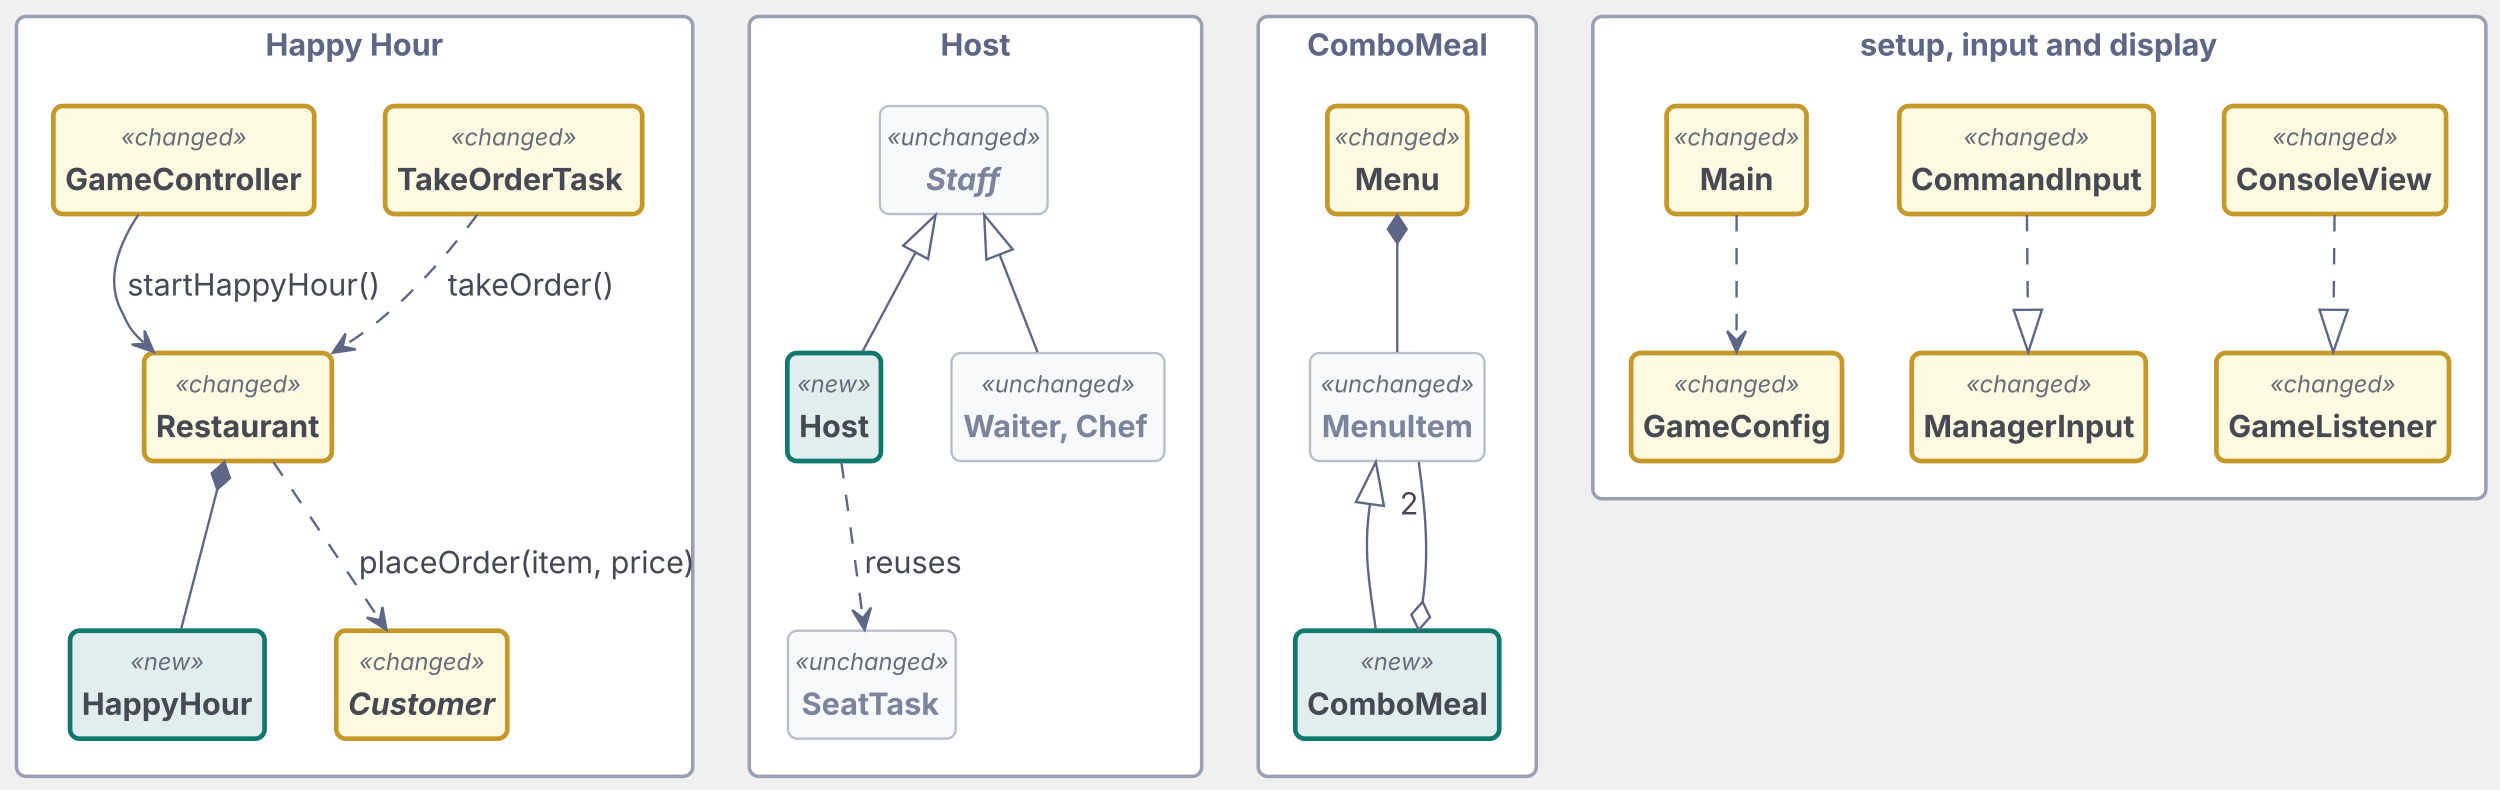
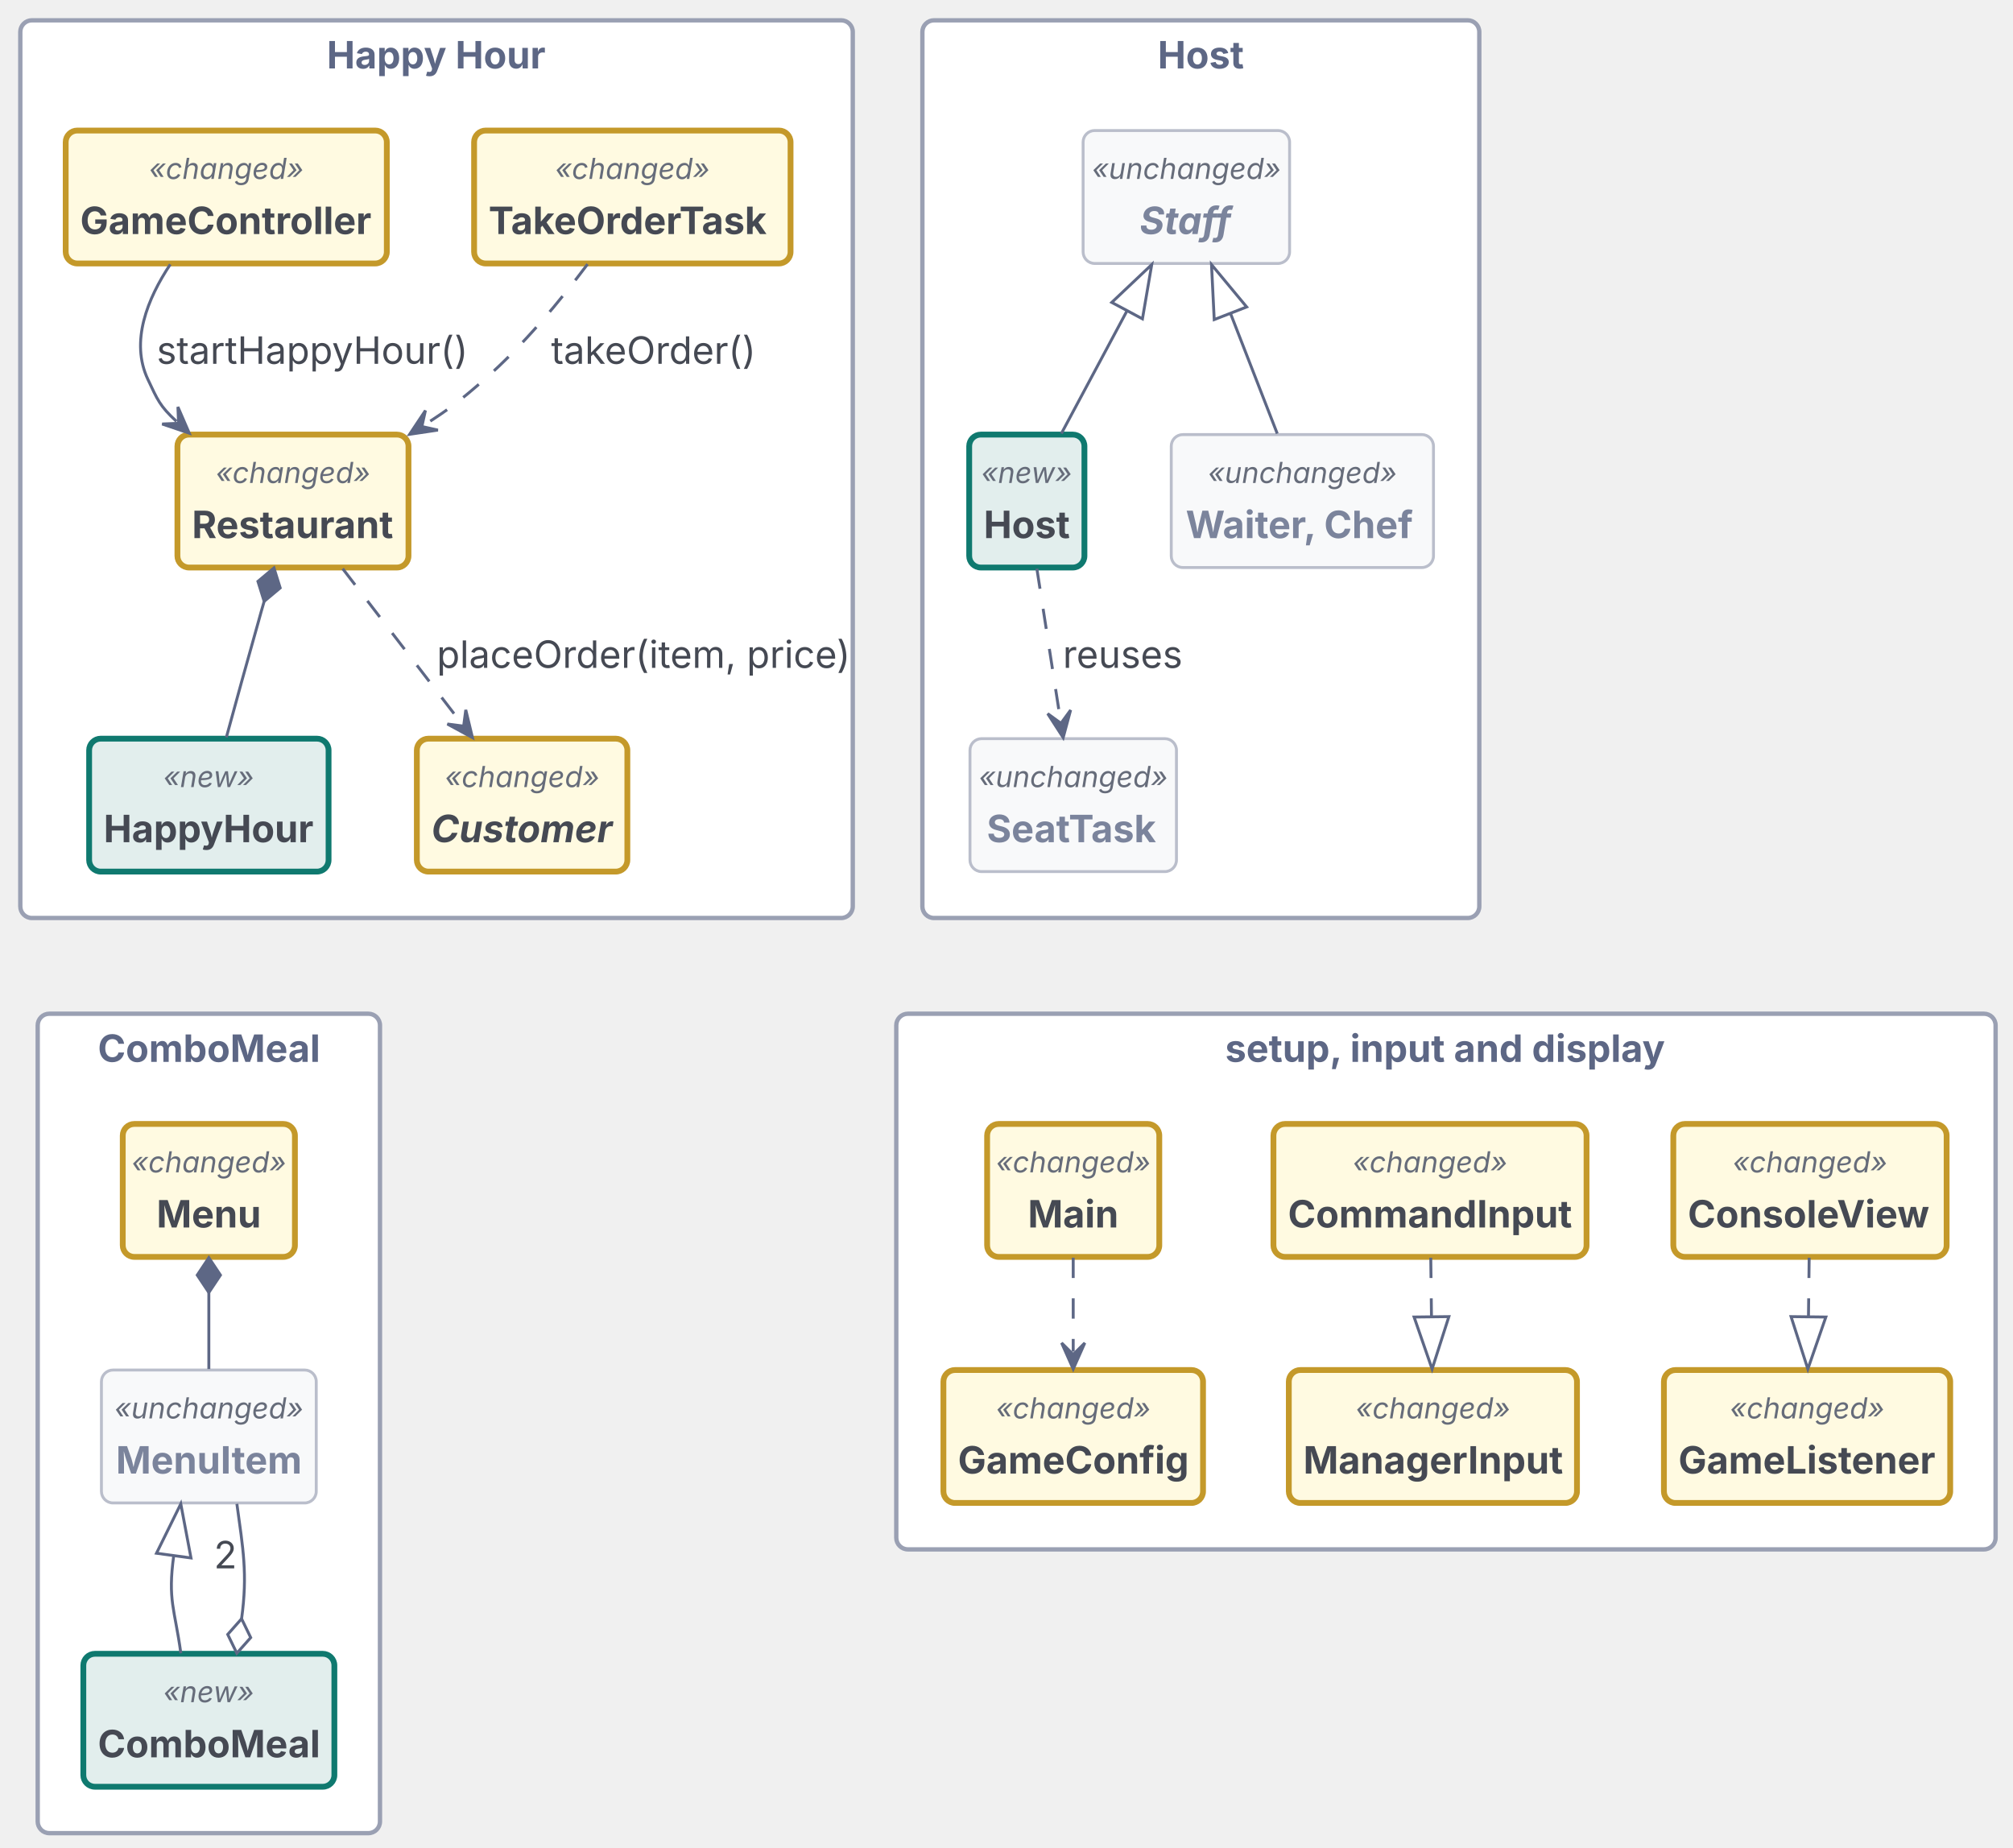
- <svg xmlns="http://www.w3.org/2000/svg" contentStyleType="text/css" data-diagram-type="CLASS" height="335px" preserveAspectRatio="none" style="width:1061px;height:335px;background:#FFFFFF;" version="1.1" viewBox="0 0 1061 335" width="1061px" zoomAndPan="magnify">
+ <svg xmlns="http://www.w3.org/2000/svg" contentStyleType="text/css" data-diagram-type="CLASS" height="637px" preserveAspectRatio="none" style="width:694px;height:637px;background:#FFFFFF;" version="1.1" viewBox="0 0 694 637" width="694px" zoomAndPan="magnify">
  <defs />
  <g>
    <g class="cluster" data-entity="hh" data-source-line="5" data-uid="ent0002" id="cluster_hh">
-       <rect fill="#FFFFFF" height="322.49" rx="4" ry="4" style="stroke:#9AA0B3;stroke-width:1.5;" width="287" x="7" y="7" />
+       <rect fill="#FFFFFF" height="309.48" rx="4" ry="4" style="stroke:#9AA0B3;stroke-width:1.5;" width="287" x="7" y="7" />
      <text fill="#5D6785" font-family="Inter" font-size="13" font-weight="bold" lengthAdjust="spacing" textLength="75.626" x="112.687" y="23.594">Happy Hour</text>
    </g>
    <g class="cluster" data-entity="host" data-source-line="13" data-uid="ent0008" id="cluster_host">
-       <rect fill="#FFFFFF" height="322.49" rx="4" ry="4" style="stroke:#9AA0B3;stroke-width:1.5;" width="192" x="318" y="7" />
+       <rect fill="#FFFFFF" height="309.48" rx="4" ry="4" style="stroke:#9AA0B3;stroke-width:1.5;" width="192" x="318" y="7" />
      <text fill="#5D6785" font-family="Inter" font-size="13" font-weight="bold" lengthAdjust="spacing" textLength="29.726" x="399.137" y="23.594">Host</text>
    </g>
    <g class="cluster" data-entity="combo" data-source-line="20" data-uid="ent0013" id="cluster_combo">
-       <rect fill="#FFFFFF" height="322.49" rx="4" ry="4" style="stroke:#9AA0B3;stroke-width:1.5;" width="118" x="534" y="7" />
-       <text fill="#5D6785" font-family="Inter" font-size="13" font-weight="bold" lengthAdjust="spacing" textLength="76.546" x="554.727" y="23.594">ComboMeal</text>
+       <rect fill="#FFFFFF" height="282.49" rx="4" ry="4" style="stroke:#9AA0B3;stroke-width:1.5;" width="118" x="13" y="349.48" />
+       <text fill="#5D6785" font-family="Inter" font-size="13" font-weight="bold" lengthAdjust="spacing" textLength="76.546" x="33.727" y="366.074">ComboMeal</text>
    </g>
    <g class="cluster" data-entity="setup" data-source-line="26" data-uid="ent0017" id="cluster_setup">
-       <rect fill="#FFFFFF" height="204.66" rx="4" ry="4" style="stroke:#9AA0B3;stroke-width:1.5;" width="379" x="676" y="7" />
-       <text fill="#5D6785" font-family="Inter" font-size="13" font-weight="bold" lengthAdjust="spacing" textLength="152.242" x="789.379" y="23.594">setup, input and display</text>
+       <rect fill="#FFFFFF" height="184.66" rx="4" ry="4" style="stroke:#9AA0B3;stroke-width:1.5;" width="379" x="309" y="349.48" />
+       <text fill="#5D6785" font-family="Inter" font-size="13" font-weight="bold" lengthAdjust="spacing" textLength="152.242" x="422.379" y="366.074">setup, input and display</text>
    </g>
    <g class="entity" data-entity="GameController" data-source-line="6" data-uid="ent0003" id="entity_GameController">
      <rect fill="#FFFAE1" height="45.829" rx="4" ry="4" style="stroke:#C4992A;stroke-width:2;" width="110.706" x="22.65" y="45" />
      <text fill="#666C7A" font-family="Inter" font-size="10" font-style="italic" lengthAdjust="spacing" textLength="53.355" x="51.325" y="61.688">«changed»</text>
      <text fill="#454953" font-family="Inter" font-size="13" font-weight="bold" lengthAdjust="spacing" textLength="100.706" x="27.65" y="80.693">GameController</text>
    </g>
    <g class="entity" data-entity="Restaurant" data-source-line="7" data-uid="ent0004" id="entity_Restaurant">
-       <rect fill="#FFFAE1" height="45.829" rx="4" ry="4" style="stroke:#C4992A;stroke-width:2;" width="79.659" x="61.17" y="149.83" />
-       <text fill="#666C7A" font-family="Inter" font-size="10" font-style="italic" lengthAdjust="spacing" textLength="53.355" x="74.322" y="166.518">«changed»</text>
-       <text fill="#454953" font-family="Inter" font-size="13" font-weight="bold" lengthAdjust="spacing" textLength="69.659" x="66.17" y="185.523">Restaurant</text>
+       <rect fill="#FFFAE1" height="45.829" rx="4" ry="4" style="stroke:#C4992A;stroke-width:2;" width="79.659" x="61.17" y="149.82" />
+       <text fill="#666C7A" font-family="Inter" font-size="10" font-style="italic" lengthAdjust="spacing" textLength="53.355" x="74.322" y="166.507">«changed»</text>
+       <text fill="#454953" font-family="Inter" font-size="13" font-weight="bold" lengthAdjust="spacing" textLength="69.659" x="66.17" y="185.513">Restaurant</text>
    </g>
    <g class="entity" data-entity="HappyHour" data-source-line="8" data-uid="ent0005" id="entity_HappyHour">
-       <rect fill="#E2EEED" height="45.829" rx="4" ry="4" style="stroke:#0F796F;stroke-width:2;" width="82.547" x="29.73" y="267.66" />
-       <text fill="#666C7A" font-family="Inter" font-size="10" font-style="italic" lengthAdjust="spacing" textLength="31.509" x="55.249" y="284.348">«new»</text>
-       <text fill="#454953" font-family="Inter" font-size="13" font-weight="bold" lengthAdjust="spacing" textLength="72.547" x="34.73" y="303.353">HappyHour</text>
+       <rect fill="#E2EEED" height="45.829" rx="4" ry="4" style="stroke:#0F796F;stroke-width:2;" width="82.547" x="30.73" y="254.65" />
+       <text fill="#666C7A" font-family="Inter" font-size="10" font-style="italic" lengthAdjust="spacing" textLength="31.509" x="56.249" y="271.337">«new»</text>
+       <text fill="#454953" font-family="Inter" font-size="13" font-weight="bold" lengthAdjust="spacing" textLength="72.547" x="35.73" y="290.343">HappyHour</text>
    </g>
    <g class="entity" data-entity="TakeOrderTask" data-source-line="9" data-uid="ent0006" id="entity_TakeOrderTask">
      <rect fill="#FFFAE1" height="45.829" rx="4" ry="4" style="stroke:#C4992A;stroke-width:2;" width="109.1" x="163.45" y="45" />
      <text fill="#666C7A" font-family="Inter" font-size="10" font-style="italic" lengthAdjust="spacing" textLength="53.355" x="191.323" y="61.688">«changed»</text>
      <text fill="#454953" font-family="Inter" font-size="13" font-weight="bold" lengthAdjust="spacing" textLength="99.1" x="168.45" y="80.693">TakeOrderTask</text>
    </g>
    <g class="entity" data-entity="Customer" data-source-line="10" data-uid="ent0007" id="entity_Customer">
-       <rect fill="#FFFAE1" height="45.829" rx="4" ry="4" style="stroke:#C4992A;stroke-width:2;" width="72.575" x="142.71" y="267.66" />
-       <text fill="#666C7A" font-family="Inter" font-size="10" font-style="italic" lengthAdjust="spacing" textLength="53.355" x="152.32" y="284.348">«changed»</text>
-       <text fill="#454953" font-family="Inter" font-size="13" font-style="italic" font-weight="bold" lengthAdjust="spacing" textLength="62.575" x="147.71" y="303.353">Customer</text>
+       <rect fill="#FFFAE1" height="45.829" rx="4" ry="4" style="stroke:#C4992A;stroke-width:2;" width="72.575" x="143.71" y="254.65" />
+       <text fill="#666C7A" font-family="Inter" font-size="10" font-style="italic" lengthAdjust="spacing" textLength="53.355" x="153.32" y="271.337">«changed»</text>
+       <text fill="#454953" font-family="Inter" font-size="13" font-style="italic" font-weight="bold" lengthAdjust="spacing" textLength="62.575" x="148.71" y="290.343">Customer</text>
    </g>
    <g class="entity" data-entity="Staff" data-source-line="14" data-uid="ent0009" id="entity_Staff">
      <rect fill="#F8F9FA" height="45.829" rx="4" ry="4" style="stroke:#BABECB;stroke-width:1;" width="71.186" x="373.41" y="45" />
      <text fill="#666C7A" font-family="Inter" font-size="10" font-style="italic" lengthAdjust="spacing" textLength="65.186" x="376.41" y="61.688">«unchanged»</text>
      <text fill="#7B849C" font-family="Inter" font-size="13" font-style="italic" font-weight="bold" lengthAdjust="spacing" textLength="32.132" x="392.937" y="80.693">Staff</text>
    </g>
    <g class="entity" data-entity="Host" data-source-line="15" data-uid="ent0010" id="entity_Host">
-       <rect fill="#E2EEED" height="45.829" rx="4" ry="4" style="stroke:#0F796F;stroke-width:2;" width="39.726" x="334.14" y="149.83" />
-       <text fill="#666C7A" font-family="Inter" font-size="10" font-style="italic" lengthAdjust="spacing" textLength="31.509" x="338.249" y="166.518">«new»</text>
-       <text fill="#454953" font-family="Inter" font-size="13" font-weight="bold" lengthAdjust="spacing" textLength="29.726" x="339.14" y="185.523">Host</text>
+       <rect fill="#E2EEED" height="45.829" rx="4" ry="4" style="stroke:#0F796F;stroke-width:2;" width="39.726" x="334.14" y="149.82" />
+       <text fill="#666C7A" font-family="Inter" font-size="10" font-style="italic" lengthAdjust="spacing" textLength="31.509" x="338.249" y="166.507">«new»</text>
+       <text fill="#454953" font-family="Inter" font-size="13" font-weight="bold" lengthAdjust="spacing" textLength="29.726" x="339.14" y="185.513">Host</text>
    </g>
    <g class="entity" data-entity="WC" data-source-line="16" data-uid="ent0011" id="entity_WC">
-       <rect fill="#F8F9FA" height="45.829" rx="4" ry="4" style="stroke:#BABECB;stroke-width:1;" width="90.406" x="403.8" y="149.83" />
-       <text fill="#666C7A" font-family="Inter" font-size="10" font-style="italic" lengthAdjust="spacing" textLength="65.186" x="416.41" y="166.518">«unchanged»</text>
-       <text fill="#7B849C" font-family="Inter" font-size="13" font-weight="bold" lengthAdjust="spacing" textLength="80.406" x="408.8" y="185.523">Waiter, Chef</text>
+       <rect fill="#F8F9FA" height="45.829" rx="4" ry="4" style="stroke:#BABECB;stroke-width:1;" width="90.406" x="403.8" y="149.82" />
+       <text fill="#666C7A" font-family="Inter" font-size="10" font-style="italic" lengthAdjust="spacing" textLength="65.186" x="416.41" y="166.507">«unchanged»</text>
+       <text fill="#7B849C" font-family="Inter" font-size="13" font-weight="bold" lengthAdjust="spacing" textLength="80.406" x="408.8" y="185.513">Waiter, Chef</text>
    </g>
    <g class="entity" data-entity="SeatTask" data-source-line="17" data-uid="ent0012" id="entity_SeatTask">
-       <rect fill="#F8F9FA" height="45.829" rx="4" ry="4" style="stroke:#BABECB;stroke-width:1;" width="71.186" x="334.41" y="267.66" />
-       <text fill="#666C7A" font-family="Inter" font-size="10" font-style="italic" lengthAdjust="spacing" textLength="65.186" x="337.41" y="284.348">«unchanged»</text>
-       <text fill="#7B849C" font-family="Inter" font-size="13" font-weight="bold" lengthAdjust="spacing" textLength="59.611" x="340.197" y="303.353">SeatTask</text>
+       <rect fill="#F8F9FA" height="45.829" rx="4" ry="4" style="stroke:#BABECB;stroke-width:1;" width="71.186" x="334.41" y="254.65" />
+       <text fill="#666C7A" font-family="Inter" font-size="10" font-style="italic" lengthAdjust="spacing" textLength="65.186" x="337.41" y="271.337">«unchanged»</text>
+       <text fill="#7B849C" font-family="Inter" font-size="13" font-weight="bold" lengthAdjust="spacing" textLength="59.611" x="340.197" y="290.343">SeatTask</text>
    </g>
    <g class="entity" data-entity="Menu" data-source-line="21" data-uid="ent0014" id="entity_Menu">
-       <rect fill="#FFFAE1" height="45.829" rx="4" ry="4" style="stroke:#C4992A;stroke-width:2;" width="59.355" x="563.32" y="45" />
-       <text fill="#666C7A" font-family="Inter" font-size="10" font-style="italic" lengthAdjust="spacing" textLength="53.355" x="566.32" y="61.688">«changed»</text>
-       <text fill="#454953" font-family="Inter" font-size="13" font-weight="bold" lengthAdjust="spacing" textLength="36.042" x="574.976" y="80.693">Menu</text>
+       <rect fill="#FFFAE1" height="45.829" rx="4" ry="4" style="stroke:#C4992A;stroke-width:2;" width="59.355" x="42.32" y="387.48" />
+       <text fill="#666C7A" font-family="Inter" font-size="10" font-style="italic" lengthAdjust="spacing" textLength="53.355" x="45.32" y="404.168">«changed»</text>
+       <text fill="#454953" font-family="Inter" font-size="13" font-weight="bold" lengthAdjust="spacing" textLength="36.042" x="53.976" y="423.173">Menu</text>
    </g>
    <g class="entity" data-entity="MenuItem" data-source-line="22" data-uid="ent0015" id="entity_MenuItem">
-       <rect fill="#F8F9FA" height="45.829" rx="4" ry="4" style="stroke:#BABECB;stroke-width:1;" width="74.061" x="555.97" y="149.83" />
-       <text fill="#666C7A" font-family="Inter" font-size="10" font-style="italic" lengthAdjust="spacing" textLength="65.186" x="560.408" y="166.518">«unchanged»</text>
-       <text fill="#7B849C" font-family="Inter" font-size="13" font-weight="bold" lengthAdjust="spacing" textLength="64.061" x="560.97" y="185.523">MenuItem</text>
+       <rect fill="#F8F9FA" height="45.829" rx="4" ry="4" style="stroke:#BABECB;stroke-width:1;" width="74.061" x="34.97" y="472.31" />
+       <text fill="#666C7A" font-family="Inter" font-size="10" font-style="italic" lengthAdjust="spacing" textLength="65.186" x="39.407" y="488.998">«unchanged»</text>
+       <text fill="#7B849C" font-family="Inter" font-size="13" font-weight="bold" lengthAdjust="spacing" textLength="64.061" x="39.97" y="508.003">MenuItem</text>
    </g>
    <g class="entity" data-entity="ComboMeal" data-source-line="23" data-uid="ent0016" id="entity_ComboMeal">
-       <rect fill="#E2EEED" height="45.829" rx="4" ry="4" style="stroke:#0F796F;stroke-width:2;" width="86.546" x="549.73" y="267.66" />
-       <text fill="#666C7A" font-family="Inter" font-size="10" font-style="italic" lengthAdjust="spacing" textLength="31.509" x="577.249" y="284.348">«new»</text>
-       <text fill="#454953" font-family="Inter" font-size="13" font-weight="bold" lengthAdjust="spacing" textLength="76.546" x="554.73" y="303.353">ComboMeal</text>
+       <rect fill="#E2EEED" height="45.829" rx="4" ry="4" style="stroke:#0F796F;stroke-width:2;" width="86.546" x="28.73" y="570.14" />
+       <text fill="#666C7A" font-family="Inter" font-size="10" font-style="italic" lengthAdjust="spacing" textLength="31.509" x="56.249" y="586.827">«new»</text>
+       <text fill="#454953" font-family="Inter" font-size="13" font-weight="bold" lengthAdjust="spacing" textLength="76.546" x="33.73" y="605.833">ComboMeal</text>
    </g>
    <g class="entity" data-entity="GameConfig" data-source-line="27" data-uid="ent0018" id="entity_GameConfig">
-       <rect fill="#FFFAE1" height="45.829" rx="4" ry="4" style="stroke:#C4992A;stroke-width:2;" width="89.504" x="692.25" y="149.83" />
-       <text fill="#666C7A" font-family="Inter" font-size="10" font-style="italic" lengthAdjust="spacing" textLength="53.355" x="710.325" y="166.518">«changed»</text>
-       <text fill="#454953" font-family="Inter" font-size="13" font-weight="bold" lengthAdjust="spacing" textLength="79.504" x="697.25" y="185.523">GameConfig</text>
+       <rect fill="#FFFAE1" height="45.829" rx="4" ry="4" style="stroke:#C4992A;stroke-width:2;" width="89.504" x="325.25" y="472.31" />
+       <text fill="#666C7A" font-family="Inter" font-size="10" font-style="italic" lengthAdjust="spacing" textLength="53.355" x="343.325" y="488.998">«changed»</text>
+       <text fill="#454953" font-family="Inter" font-size="13" font-weight="bold" lengthAdjust="spacing" textLength="79.504" x="330.25" y="508.003">GameConfig</text>
    </g>
    <g class="entity" data-entity="Main" data-source-line="28" data-uid="ent0019" id="entity_Main">
-       <rect fill="#FFFAE1" height="45.829" rx="4" ry="4" style="stroke:#C4992A;stroke-width:2;" width="59.355" x="707.32" y="45" />
-       <text fill="#666C7A" font-family="Inter" font-size="10" font-style="italic" lengthAdjust="spacing" textLength="53.355" x="710.32" y="61.688">«changed»</text>
-       <text fill="#454953" font-family="Inter" font-size="13" font-weight="bold" lengthAdjust="spacing" textLength="31.275" x="721.36" y="80.693">Main</text>
+       <rect fill="#FFFAE1" height="45.829" rx="4" ry="4" style="stroke:#C4992A;stroke-width:2;" width="59.355" x="340.32" y="387.48" />
+       <text fill="#666C7A" font-family="Inter" font-size="10" font-style="italic" lengthAdjust="spacing" textLength="53.355" x="343.32" y="404.168">«changed»</text>
+       <text fill="#454953" font-family="Inter" font-size="13" font-weight="bold" lengthAdjust="spacing" textLength="31.275" x="354.36" y="423.173">Main</text>
    </g>
    <g class="entity" data-entity="ManagerInput" data-source-line="29" data-uid="ent0020" id="entity_ManagerInput">
-       <rect fill="#FFFAE1" height="45.829" rx="4" ry="4" style="stroke:#C4992A;stroke-width:2;" width="99.343" x="811.33" y="149.83" />
-       <text fill="#666C7A" font-family="Inter" font-size="10" font-style="italic" lengthAdjust="spacing" textLength="53.355" x="834.324" y="166.518">«changed»</text>
-       <text fill="#454953" font-family="Inter" font-size="13" font-weight="bold" lengthAdjust="spacing" textLength="89.343" x="816.33" y="185.523">ManagerInput</text>
+       <rect fill="#FFFAE1" height="45.829" rx="4" ry="4" style="stroke:#C4992A;stroke-width:2;" width="99.343" x="444.33" y="472.31" />
+       <text fill="#666C7A" font-family="Inter" font-size="10" font-style="italic" lengthAdjust="spacing" textLength="53.355" x="467.324" y="488.998">«changed»</text>
+       <text fill="#454953" font-family="Inter" font-size="13" font-weight="bold" lengthAdjust="spacing" textLength="89.343" x="449.33" y="508.003">ManagerInput</text>
    </g>
    <g class="entity" data-entity="GameListener" data-source-line="30" data-uid="ent0021" id="entity_GameListener">
-       <rect fill="#FFFAE1" height="45.829" rx="4" ry="4" style="stroke:#C4992A;stroke-width:2;" width="98.702" x="940.65" y="149.83" />
-       <text fill="#666C7A" font-family="Inter" font-size="10" font-style="italic" lengthAdjust="spacing" textLength="53.355" x="963.324" y="166.518">«changed»</text>
-       <text fill="#454953" font-family="Inter" font-size="13" font-weight="bold" lengthAdjust="spacing" textLength="88.702" x="945.65" y="185.523">GameListener</text>
+       <rect fill="#FFFAE1" height="45.829" rx="4" ry="4" style="stroke:#C4992A;stroke-width:2;" width="98.702" x="573.65" y="472.31" />
+       <text fill="#666C7A" font-family="Inter" font-size="10" font-style="italic" lengthAdjust="spacing" textLength="53.355" x="596.324" y="488.998">«changed»</text>
+       <text fill="#454953" font-family="Inter" font-size="13" font-weight="bold" lengthAdjust="spacing" textLength="88.702" x="578.65" y="508.003">GameListener</text>
    </g>
    <g class="entity" data-entity="CommandInput" data-source-line="31" data-uid="ent0022" id="entity_CommandInput">
-       <rect fill="#FFFAE1" height="45.829" rx="4" ry="4" style="stroke:#C4992A;stroke-width:2;" width="107.944" x="806.03" y="45" />
-       <text fill="#666C7A" font-family="Inter" font-size="10" font-style="italic" lengthAdjust="spacing" textLength="53.355" x="833.325" y="61.688">«changed»</text>
-       <text fill="#454953" font-family="Inter" font-size="13" font-weight="bold" lengthAdjust="spacing" textLength="97.944" x="811.03" y="80.693">CommandInput</text>
+       <rect fill="#FFFAE1" height="45.829" rx="4" ry="4" style="stroke:#C4992A;stroke-width:2;" width="107.944" x="439.03" y="387.48" />
+       <text fill="#666C7A" font-family="Inter" font-size="10" font-style="italic" lengthAdjust="spacing" textLength="53.355" x="466.325" y="404.168">«changed»</text>
+       <text fill="#454953" font-family="Inter" font-size="13" font-weight="bold" lengthAdjust="spacing" textLength="97.944" x="444.03" y="423.173">CommandInput</text>
    </g>
    <g class="entity" data-entity="ConsoleView" data-source-line="32" data-uid="ent0023" id="entity_ConsoleView">
-       <rect fill="#FFFAE1" height="45.829" rx="4" ry="4" style="stroke:#C4992A;stroke-width:2;" width="94.227" x="943.89" y="45" />
-       <text fill="#666C7A" font-family="Inter" font-size="10" font-style="italic" lengthAdjust="spacing" textLength="53.355" x="964.326" y="61.688">«changed»</text>
-       <text fill="#454953" font-family="Inter" font-size="13" font-weight="bold" lengthAdjust="spacing" textLength="84.227" x="948.89" y="80.693">ConsoleView</text>
+       <rect fill="#FFFAE1" height="45.829" rx="4" ry="4" style="stroke:#C4992A;stroke-width:2;" width="94.227" x="576.89" y="387.48" />
+       <text fill="#666C7A" font-family="Inter" font-size="10" font-style="italic" lengthAdjust="spacing" textLength="53.355" x="597.326" y="404.168">«changed»</text>
+       <text fill="#454953" font-family="Inter" font-size="13" font-weight="bold" lengthAdjust="spacing" textLength="84.227" x="581.89" y="423.173">ConsoleView</text>
    </g>
    <g class="link" data-entity-1="GameController" data-entity-2="Restaurant" data-source-line="35" data-uid="lnk24" id="link_GameController_Restaurant">
-       <path codeLine="35" d="M58.71,91.13 C50.82,103 44.82,117.8 51,130.83 C54.31,137.83 55.059,139.953 60.829,145.273" fill="none" id="GameController-to-Restaurant" style="stroke:#5D6785;stroke-width:1;" />
-       <polygon fill="#5D6785" points="65.24,149.34,61.335,140.298,61.564,145.951,55.912,146.18,65.24,149.34" style="stroke:#5D6785;stroke-width:1;" />
-       <text fill="#454953" font-family="Inter" font-size="13" lengthAdjust="spacing" textLength="107.269" x="54" y="125.424">startHappyHour()</text>
+       <path codeLine="35" d="M58.71,91.13 C50.82,102.99 44.82,117.79 51,130.82 C54.31,137.82 55.059,139.943 60.829,145.263" fill="none" id="GameController-to-Restaurant" style="stroke:#5D6785;stroke-width:1;" />
+       <polygon fill="#5D6785" points="65.24,149.33,61.335,140.288,61.564,145.941,55.912,146.17,65.24,149.33" style="stroke:#5D6785;stroke-width:1;" />
+       <text fill="#454953" font-family="Inter" font-size="13" lengthAdjust="spacing" textLength="107.269" x="54" y="125.414">startHappyHour()</text>
    </g>
    <g class="link" data-entity-1="Restaurant" data-entity-2="HappyHour" data-source-line="36" data-uid="lnk25" id="link_Restaurant_HappyHour">
-       <path codeLine="36" d="M92.207,207.696 C86.887,228.206 82.07,246.82 76.77,267.31" fill="none" id="Restaurant-backto-HappyHour" style="stroke:#5D6785;stroke-width:1;" />
-       <polygon fill="#5D6785" points="95.22,196.08,89.842,200.883,92.207,207.696,97.585,202.892,95.22,196.08" style="stroke:#5D6785;stroke-width:1;" />
+       <path codeLine="36" d="M91.071,207.315 C89.281,213.415 90.74,208.53 89,214.65 C85.29,227.74 81.25,242.41 78.04,254.19" fill="none" id="Restaurant-backto-HappyHour" style="stroke:#5D6785;stroke-width:1;" />
+       <polygon fill="#5D6785" points="94.45,195.8,88.922,200.431,91.071,207.315,96.599,202.684,94.45,195.8" style="stroke:#5D6785;stroke-width:1;" />
    </g>
    <g class="link" data-entity-1="TakeOrderTask" data-entity-2="Restaurant" data-source-line="37" data-uid="lnk26" id="link_TakeOrderTask_Restaurant">
-       <path codeLine="37" d="M202.57,91.08 C193.17,103.62 180.42,119.1 167,130.83 C159.18,137.66 155.165,140.873 146.285,146.513" fill="none" id="TakeOrderTask-to-Restaurant" style="stroke:#5D6785;stroke-width:1;stroke-dasharray:7,7;" />
-       <polygon fill="#5D6785" points="141.22,149.73,150.962,148.281,145.441,147.049,146.673,141.528,141.22,149.73" style="stroke:#5D6785;stroke-width:1;" />
-       <text fill="#454953" font-family="Inter" font-size="13" lengthAdjust="spacing" textLength="71.018" x="190.01" y="125.424">takeOrder()</text>
+       <path codeLine="37" d="M202.57,91.07 C193.17,103.61 180.42,119.09 167,130.82 C159.18,137.66 155.165,140.863 146.285,146.503" fill="none" id="TakeOrderTask-to-Restaurant" style="stroke:#5D6785;stroke-width:1;stroke-dasharray:7,7;" />
+       <polygon fill="#5D6785" points="141.22,149.72,150.962,148.271,145.441,147.039,146.673,141.518,141.22,149.72" style="stroke:#5D6785;stroke-width:1;" />
+       <text fill="#454953" font-family="Inter" font-size="13" lengthAdjust="spacing" textLength="71.018" x="190.01" y="125.414">takeOrder()</text>
    </g>
    <g class="link" data-entity-1="Restaurant" data-entity-2="Customer" data-source-line="38" data-uid="lnk27" id="link_Restaurant_Customer">
-       <path codeLine="38" d="M116.04,196.08 C129.85,216.59 146.858,241.843 160.658,262.333" fill="none" id="Restaurant-to-Customer" style="stroke:#5D6785;stroke-width:1;stroke-dasharray:7,7;" />
-       <polygon fill="#5D6785" points="164.01,267.31,162.3,257.611,161.217,263.163,155.665,262.08,164.01,267.31" style="stroke:#5D6785;stroke-width:1;" />
-       <text fill="#454953" font-family="Inter" font-size="13" lengthAdjust="spacing" textLength="142.943" x="152.28" y="243.254">placeOrder(item, price)</text>
+       <path codeLine="38" d="M118.14,196.05 C131.39,213.3 145.995,232.301 159.236,249.541" fill="none" id="Restaurant-to-Customer" style="stroke:#5D6785;stroke-width:1;stroke-dasharray:7,7;" />
+       <polygon fill="#5D6785" points="162.89,254.3,160.581,244.726,159.845,250.334,154.236,249.598,162.89,254.3" style="stroke:#5D6785;stroke-width:1;" />
+       <text fill="#454953" font-family="Inter" font-size="13" lengthAdjust="spacing" textLength="142.943" x="150.58" y="230.244">placeOrder(item, price)</text>
    </g>
    <g class="link" data-entity-1="Staff" data-entity-2="Host" data-source-line="40" data-uid="lnk28" id="link_Staff_Host">
-       <path codeLine="40" d="M388.578,107.101 C379.348,124.351 375.13,132.24 365.91,149.48" fill="none" id="Staff-backto-Host" style="stroke:#5D6785;stroke-width:1;" />
-       <polygon fill="none" points="397.07,91.23,383.288,104.27,393.868,109.932,397.07,91.23" style="stroke:#5D6785;stroke-width:1;" />
+       <path codeLine="40" d="M388.578,107.091 C379.348,124.341 375.13,132.23 365.91,149.47" fill="none" id="Staff-backto-Host" style="stroke:#5D6785;stroke-width:1;" />
+       <polygon fill="none" points="397.07,91.22,383.288,104.26,393.868,109.922,397.07,91.22" style="stroke:#5D6785;stroke-width:1;" />
    </g>
    <g class="link" data-entity-1="Staff" data-entity-2="WC" data-source-line="41" data-uid="lnk29" id="link_Staff_WC">
-       <path codeLine="41" d="M424.205,108.005 C430.915,125.255 433.63,132.24 440.34,149.48" fill="none" id="Staff-backto-WC" style="stroke:#5D6785;stroke-width:1;" />
-       <polygon fill="none" points="417.68,91.23,418.614,110.181,429.797,105.83,417.68,91.23" style="stroke:#5D6785;stroke-width:1;" />
+       <path codeLine="41" d="M424.205,107.996 C430.915,125.246 433.63,132.23 440.34,149.47" fill="none" id="Staff-backto-WC" style="stroke:#5D6785;stroke-width:1;" />
+       <polygon fill="none" points="417.68,91.22,418.614,110.171,429.797,105.82,417.68,91.22" style="stroke:#5D6785;stroke-width:1;" />
    </g>
    <g class="link" data-entity-1="Host" data-entity-2="SeatTask" data-source-line="42" data-uid="lnk30" id="link_Host_SeatTask">
-       <path codeLine="42" d="M357.08,196.08 C359.92,216.59 363.269,240.876 366.099,261.366" fill="none" id="Host-to-SeatTask" style="stroke:#5D6785;stroke-width:1;stroke-dasharray:7,7;" />
-       <polygon fill="#5D6785" points="366.92,267.31,369.651,257.847,366.236,262.357,361.726,258.942,366.92,267.31" style="stroke:#5D6785;stroke-width:1;" />
-       <text fill="#454953" font-family="Inter" font-size="13" lengthAdjust="spacing" textLength="41.463" x="366.9" y="243.254">reuses</text>
+       <path codeLine="42" d="M357.47,196.05 C360.16,213.3 362.925,231.132 365.615,248.372" fill="none" id="Host-to-SeatTask" style="stroke:#5D6785;stroke-width:1;stroke-dasharray:7,7;" />
+       <polygon fill="#5D6785" points="366.54,254.3,369.105,244.791,365.769,249.36,361.2,246.024,366.54,254.3" style="stroke:#5D6785;stroke-width:1;" />
+       <text fill="#454953" font-family="Inter" font-size="13" lengthAdjust="spacing" textLength="41.463" x="366.43" y="230.244">reuses</text>
    </g>
    <g class="link" data-entity-1="Menu" data-entity-2="MenuItem" data-source-line="44" data-uid="lnk31" id="link_Menu_MenuItem">
-       <path codeLine="44" d="M593,103.23 C593,120.48 593,132.24 593,149.48" fill="none" id="Menu-backto-MenuItem" style="stroke:#5D6785;stroke-width:1;" />
-       <polygon fill="#5D6785" points="593,91.23,589,97.23,593,103.23,597,97.23,593,91.23" style="stroke:#5D6785;stroke-width:1;" />
+       <path codeLine="44" d="M72,445.59 C72,457.48 72,460.08 72,471.97" fill="none" id="Menu-backto-MenuItem" style="stroke:#5D6785;stroke-width:1;" />
+       <polygon fill="#5D6785" points="72,433.59,68,439.59,72,445.59,76,439.59,72,433.59" style="stroke:#5D6785;stroke-width:1;" />
    </g>
    <g class="link" data-entity-1="MenuItem" data-entity-2="ComboMeal" data-source-line="45" data-uid="lnk32" id="link_MenuItem_ComboMeal">
-       <path codeLine="45" d="M581.405,213.906 C578.535,234.416 581.03,246.82 583.91,267.31" fill="none" id="MenuItem-backto-ComboMeal" style="stroke:#5D6785;stroke-width:1;" />
-       <polygon fill="none" points="583.9,196.08,575.463,213.075,587.348,214.738,583.9,196.08" style="stroke:#5D6785;stroke-width:1;" />
+       <path codeLine="45" d="M59.899,536.285 C57.789,551.765 60.22,554.5 62.35,569.95" fill="none" id="MenuItem-backto-ComboMeal" style="stroke:#5D6785;stroke-width:1;" />
+       <polygon fill="none" points="62.33,518.45,53.954,535.475,65.844,537.095,62.33,518.45" style="stroke:#5D6785;stroke-width:1;" />
    </g>
    <g class="link" data-entity-1="ComboMeal" data-entity-2="MenuItem" data-source-line="46" data-uid="lnk33" id="link_ComboMeal_MenuItem">
-       <path codeLine="46" d="M603.76,255.427 C606.64,234.937 604.97,216.59 602.1,196.08" fill="none" id="ComboMeal-backto-MenuItem" style="stroke:#5D6785;stroke-width:1;" />
-       <polygon fill="none" points="602.09,267.31,606.886,261.925,603.76,255.427,598.964,260.812,602.09,267.31" style="stroke:#5D6785;stroke-width:1;" />
-       <text fill="#454953" font-family="Inter" font-size="13" lengthAdjust="spacing" textLength="7.928" x="594.04" y="218.351">2</text>
+       <path codeLine="46" d="M83.289,558.062 C85.419,542.612 83.78,533.93 81.67,518.45" fill="none" id="ComboMeal-backto-MenuItem" style="stroke:#5D6785;stroke-width:1;" />
+       <polygon fill="none" points="81.65,569.95,86.432,564.553,83.289,558.062,78.507,563.46,81.65,569.95" style="stroke:#5D6785;stroke-width:1;" />
+       <text fill="#454953" font-family="Inter" font-size="13" lengthAdjust="spacing" textLength="7.928" x="73.742" y="540.696">2</text>
    </g>
-     <g class="link" data-entity-1="CommandInput" data-entity-2="ManagerInput" data-source-line="48" data-uid="lnk34" id="link_CommandInput_ManagerInput">
-       <path codeLine="48" d="M860.22,91.23 C860.38,108.48 860.453,114.241 860.613,131.481" fill="none" id="CommandInput-to-ManagerInput" style="stroke:#5D6785;stroke-width:1;stroke-dasharray:7,7;" />
-       <polygon fill="none" points="860.78,149.48,866.613,131.425,854.613,131.536,860.78,149.48" style="stroke:#5D6785;stroke-width:1;" />
+     <g class="link" data-entity-1="CommandInput" data-entity-2="ManagerInput" data-source-line="51" data-uid="lnk36" id="link_CommandInput_ManagerInput">
+       <path codeLine="51" d="M493.27,433.59 C493.41,445.48 493.378,442.081 493.518,453.971" fill="none" id="CommandInput-to-ManagerInput" style="stroke:#5D6785;stroke-width:1;stroke-dasharray:7,7;" />
+       <polygon fill="none" points="493.73,471.97,499.518,453.901,487.519,454.042,493.73,471.97" style="stroke:#5D6785;stroke-width:1;" />
    </g>
-     <g class="link" data-entity-1="ConsoleView" data-entity-2="GameListener" data-source-line="49" data-uid="lnk35" id="link_ConsoleView_GameListener">
-       <path codeLine="49" d="M990.78,91.23 C990.62,108.48 990.547,114.241 990.387,131.481" fill="none" id="ConsoleView-to-GameListener" style="stroke:#5D6785;stroke-width:1;stroke-dasharray:7,7;" />
-       <polygon fill="none" points="990.22,149.48,996.387,131.536,984.387,131.425,990.22,149.48" style="stroke:#5D6785;stroke-width:1;" />
+     <g class="link" data-entity-1="ConsoleView" data-entity-2="GameListener" data-source-line="52" data-uid="lnk37" id="link_ConsoleView_GameListener">
+       <path codeLine="52" d="M623.73,433.59 C623.59,445.48 623.622,442.081 623.482,453.971" fill="none" id="ConsoleView-to-GameListener" style="stroke:#5D6785;stroke-width:1;stroke-dasharray:7,7;" />
+       <polygon fill="none" points="623.27,471.97,629.481,454.042,617.482,453.901,623.27,471.97" style="stroke:#5D6785;stroke-width:1;" />
    </g>
-     <g class="link" data-entity-1="Main" data-entity-2="GameConfig" data-source-line="50" data-uid="lnk36" id="link_Main_GameConfig">
-       <path codeLine="50" d="M737,91.23 C737,108.48 737,126.24 737,143.48" fill="none" id="Main-to-GameConfig" style="stroke:#5D6785;stroke-width:1;stroke-dasharray:7,7;" />
-       <polygon fill="#5D6785" points="737,149.48,741,140.48,737,144.48,733,140.48,737,149.48" style="stroke:#5D6785;stroke-width:1;" />
+     <g class="link" data-entity-1="Main" data-entity-2="GameConfig" data-source-line="53" data-uid="lnk38" id="link_Main_GameConfig">
+       <path codeLine="53" d="M370,433.59 C370,445.48 370,454.08 370,465.97" fill="none" id="Main-to-GameConfig" style="stroke:#5D6785;stroke-width:1;stroke-dasharray:7,7;" />
+       <polygon fill="#5D6785" points="370,471.97,374,462.97,370,466.97,366,462.97,370,471.97" style="stroke:#5D6785;stroke-width:1;" />
    </g>
  </g>
</svg>
